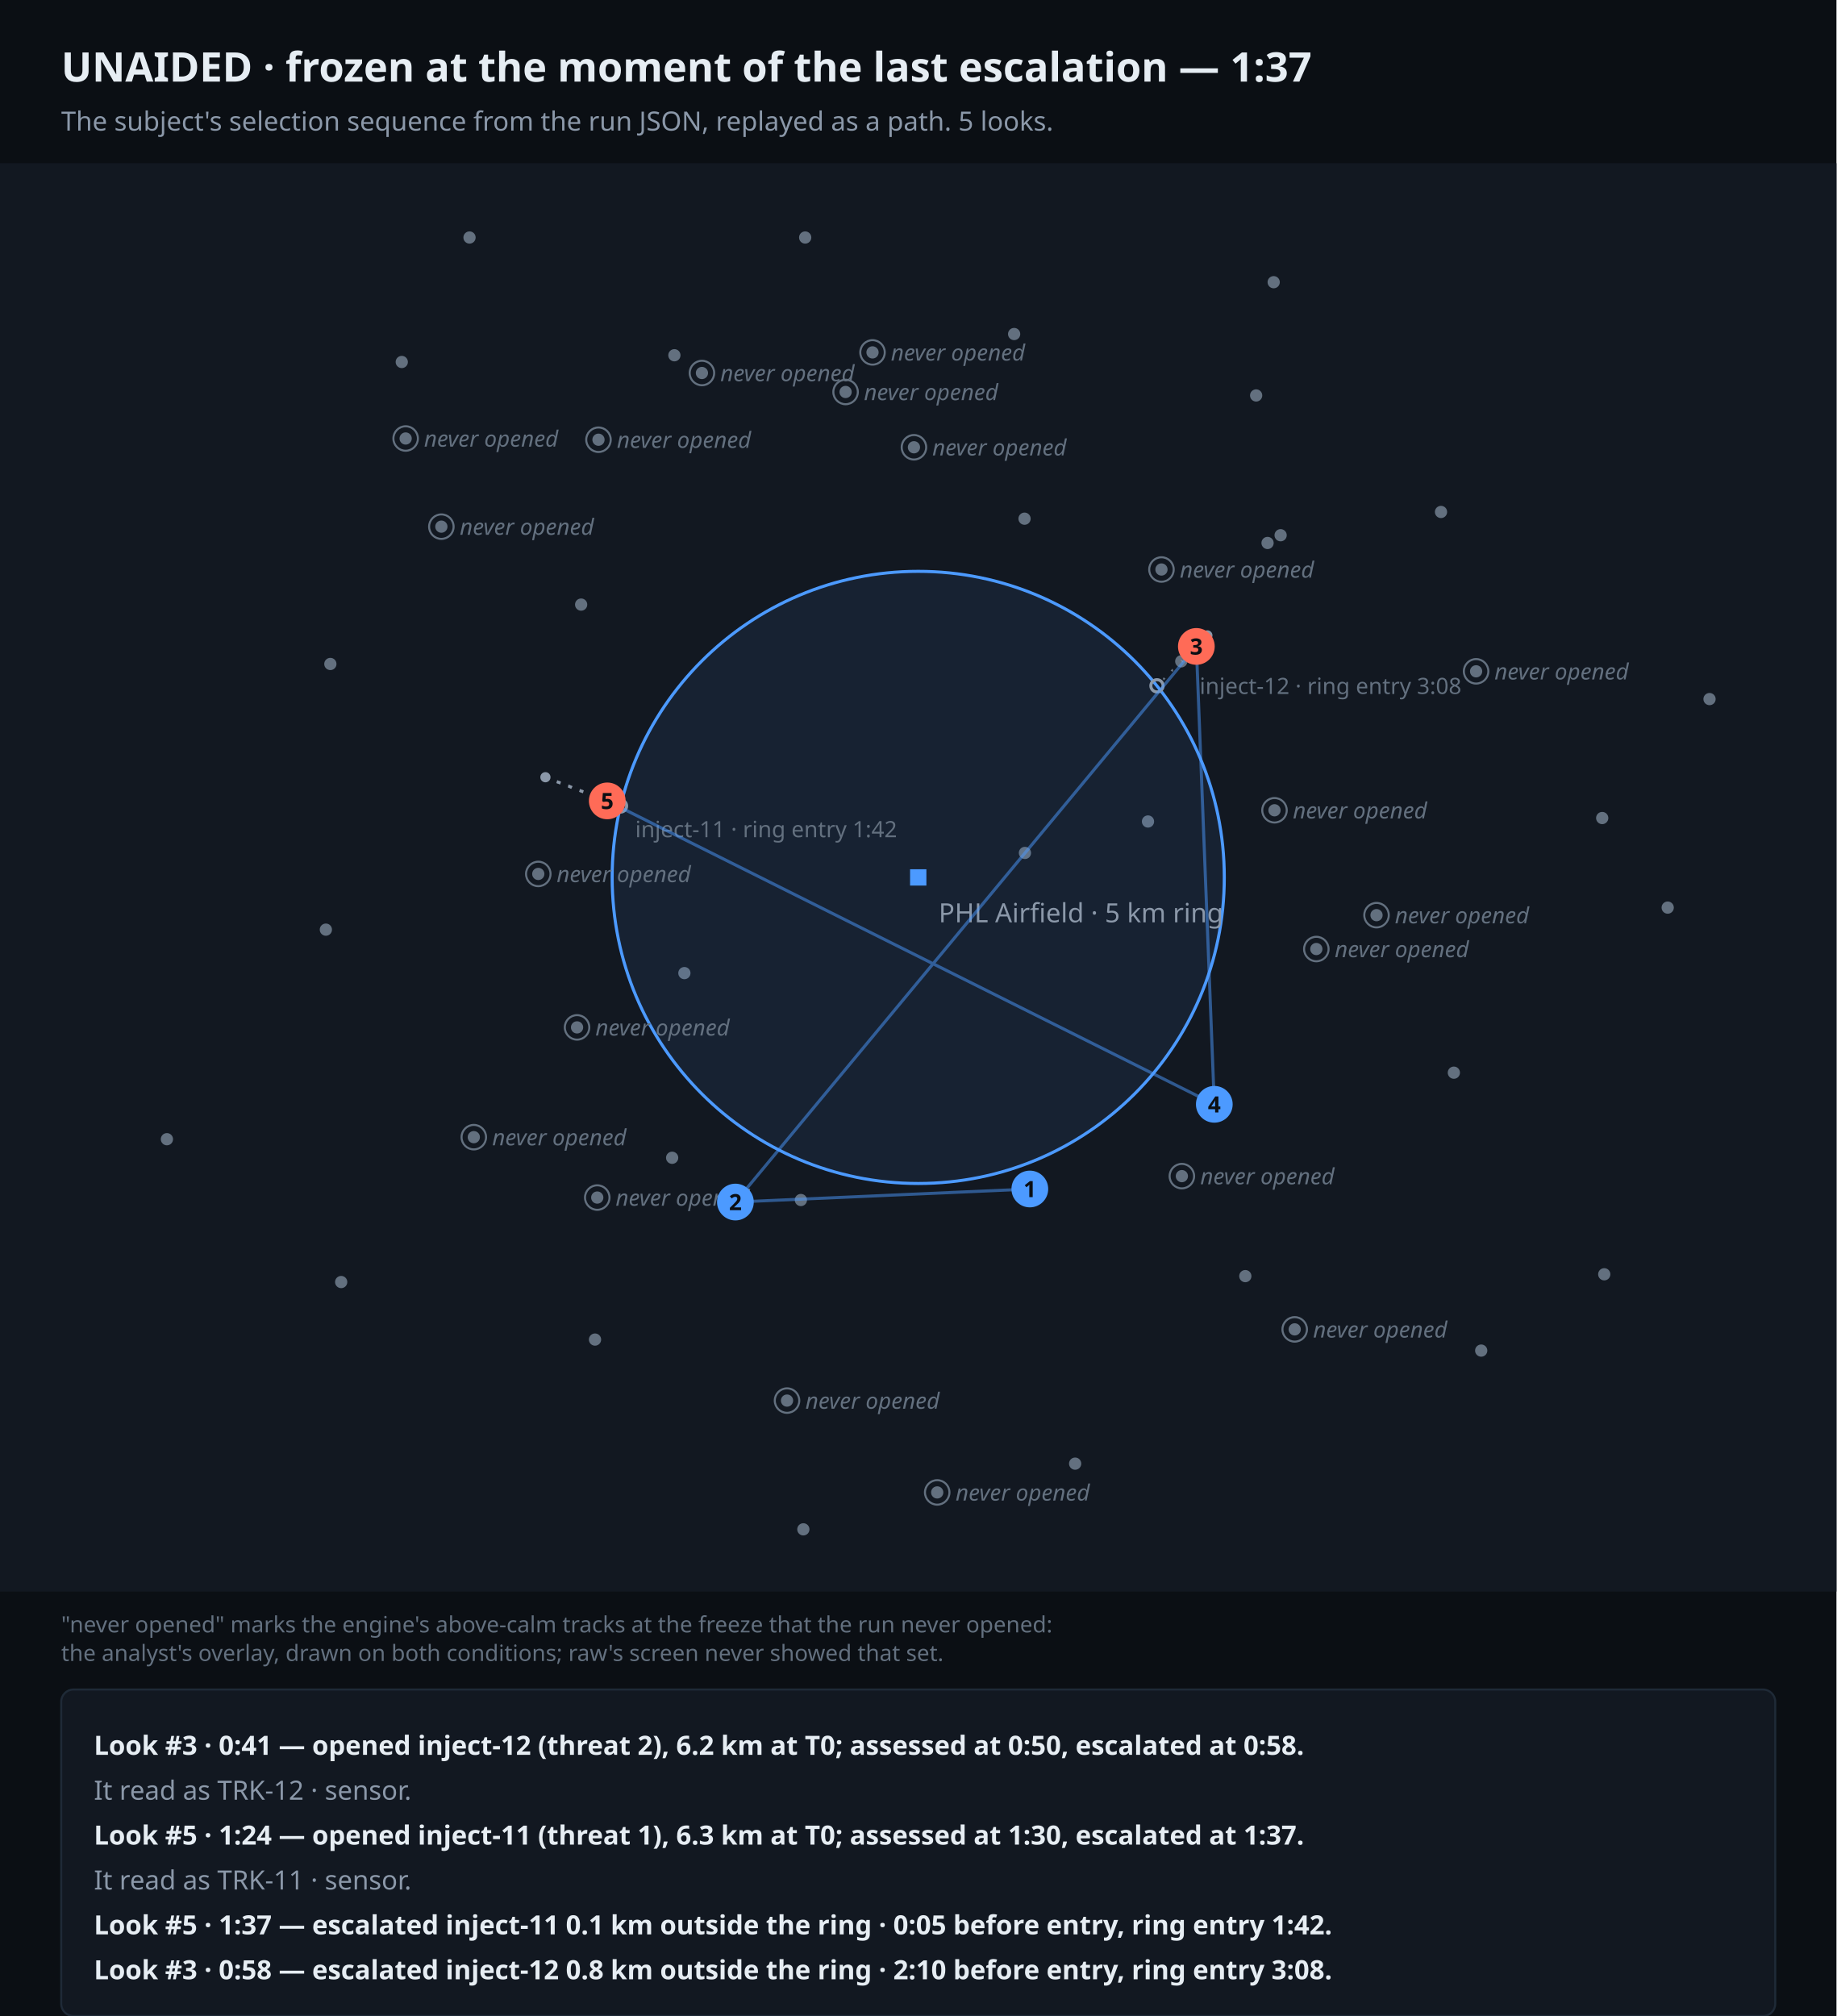
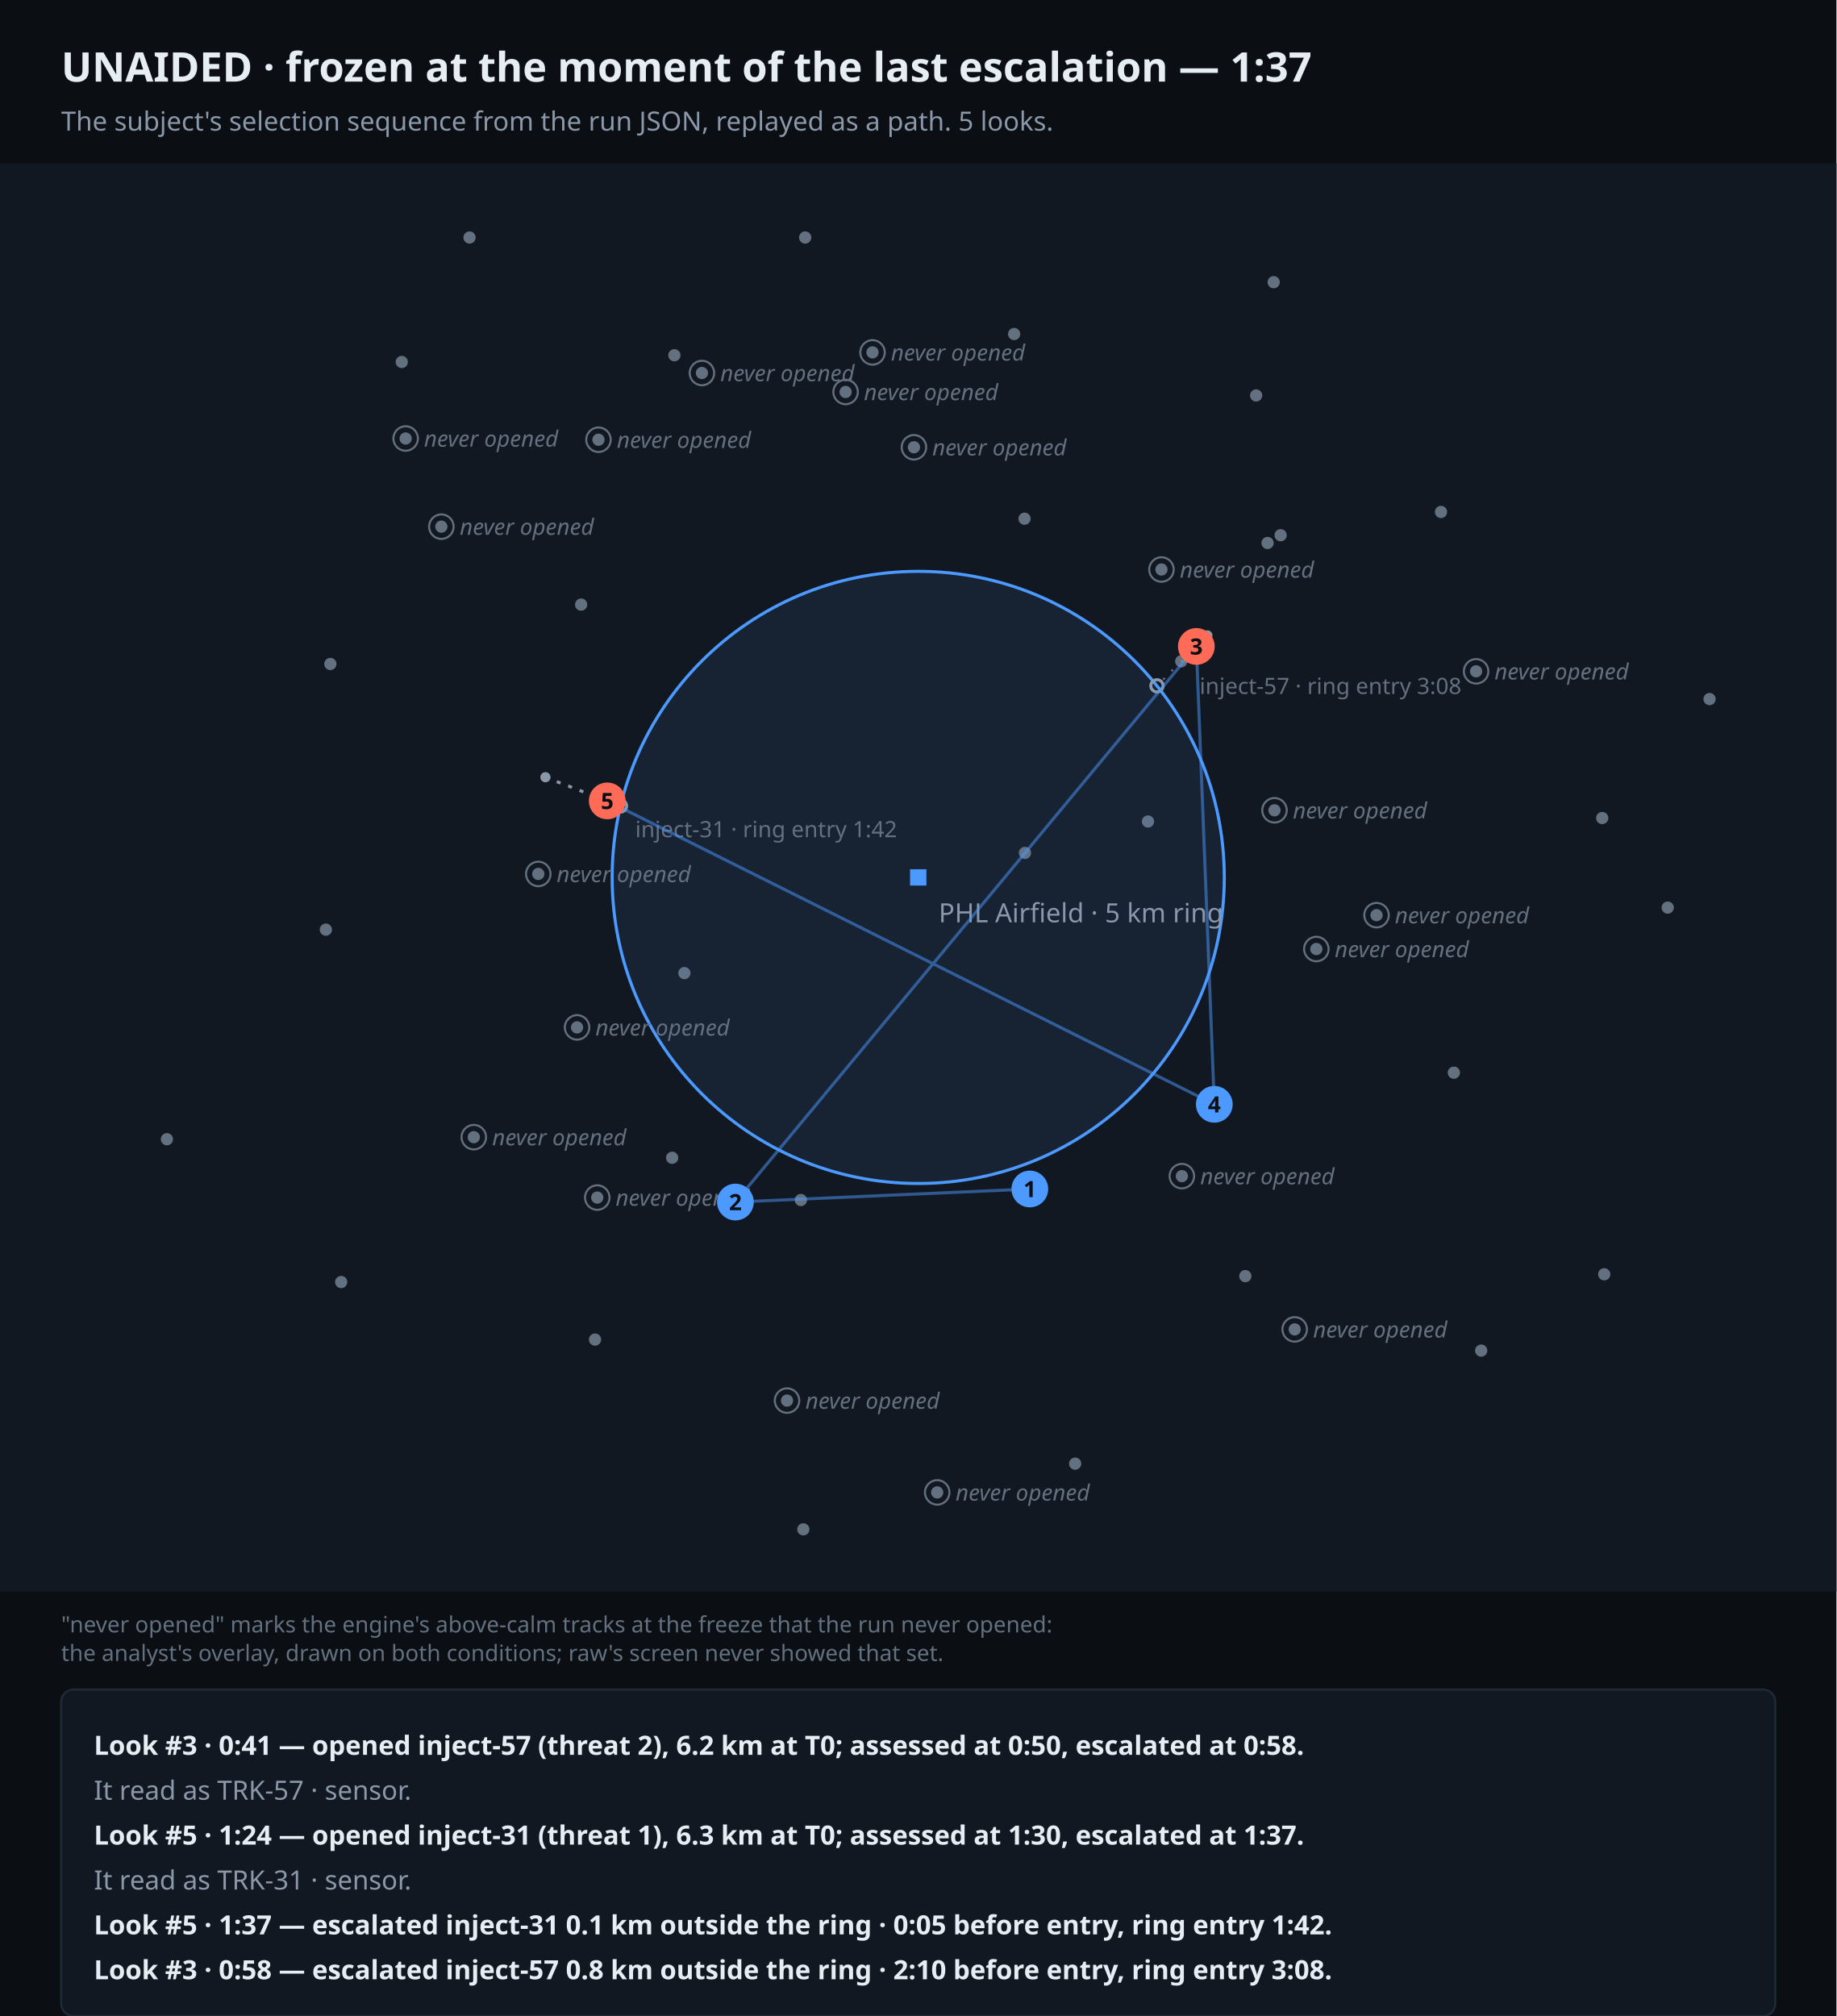
<svg xmlns="http://www.w3.org/2000/svg" width="900" height="988" viewBox="0 0 900 988" data-subject="S05" data-scenario="03a" data-mode="raw" data-run="1">
  <rect width="900" height="988" fill="#0b0f14" />
  <text x="30" y="40" font-family="system-ui, sans-serif" class="title" font-size="20" font-weight="700" fill="#e6edf3">UNAIDED · frozen at the moment of the last escalation — 1:37</text>
  <text x="30" y="64" font-family="system-ui, sans-serif" class="subtitle" font-size="13" fill="#8b98a9">The subject's selection sequence from the run JSON, replayed as a path. 5 looks.</text>
  <defs>
    <clipPath id="panel">
      <rect x="0" y="0" width="900" height="700" />
    </clipPath>
  </defs>
  <g class="map" transform="translate(0 80)" clip-path="url(#panel)">
    <rect width="900" height="700" fill="#121821" />
    <circle class="track" data-id="adsb-a33716" cx="502.3" cy="338" r="3" fill="#63707f" />
    <circle class="track" data-id="adsb-a3a178" cx="837.8" cy="262.6" r="3" fill="#63707f" />
    <circle class="track" data-id="adsb-a3b796" cx="81.8" cy="478.3" r="3" fill="#63707f" />
    <circle class="track" data-id="adsb-a43667" cx="627.6" cy="182.3" r="3" fill="#63707f" />
    <circle class="track" data-id="adsb-a7c7f2" cx="817.3" cy="364.8" r="3" fill="#63707f" />
    <circle class="track" data-id="adsb-a8021b" cx="562.6" cy="322.6" r="3" fill="#63707f" />
    <circle class="track" data-id="adsb-a89076" cx="335.4" cy="396.9" r="3" fill="#63707f" />
    <circle class="track" data-id="adsb-aa08fb" cx="624.2" cy="58.3" r="3" fill="#63707f" />
-     <circle class="track" data-id="inject-11" cx="302.3" cy="314.3" r="3" fill="#63707f" />
-     <circle class="track" data-id="inject-12" cx="578.9" cy="244.1" r="3" fill="#63707f" />
-     <circle class="track" data-id="inject-13" cx="505" cy="502.6" r="3" fill="#63707f" />
-     <circle class="track" data-id="inject-14" cx="329.4" cy="487.4" r="3" fill="#63707f" />
-     <circle class="track" data-id="inject-15" cx="344" cy="102.8" r="3" fill="#63707f" />
-     <circle class="track" data-id="inject-16" cx="674.6" cy="368.5" r="3" fill="#63707f" />
-     <circle class="track" data-id="inject-17" cx="392.5" cy="508.1" r="3" fill="#63707f" />
-     <circle class="track" data-id="inject-20" cx="497" cy="83.7" r="3" fill="#63707f" />
-     <circle class="track" data-id="inject-21" cx="615.6" cy="113.8" r="3" fill="#63707f" />
-     <circle class="track" data-id="inject-22" cx="706.2" cy="170.9" r="3" fill="#63707f" />
-     <circle class="track" data-id="inject-23" cx="785.2" cy="320.9" r="3" fill="#63707f" />
-     <circle class="track" data-id="inject-24" cx="712.5" cy="445.7" r="3" fill="#63707f" />
-     <circle class="track" data-id="inject-25" cx="725.9" cy="581.9" r="3" fill="#63707f" />
-     <circle class="track" data-id="inject-26" cx="526.9" cy="637.3" r="3" fill="#63707f" />
-     <circle class="track" data-id="inject-27" cx="393.7" cy="669.5" r="3" fill="#63707f" />
-     <circle class="track" data-id="inject-28" cx="291.6" cy="576.5" r="3" fill="#63707f" />
-     <circle class="track" data-id="inject-29" cx="167.2" cy="548.3" r="3" fill="#63707f" />
-     <circle class="track" data-id="inject-30" cx="159.7" cy="375.6" r="3" fill="#63707f" />
-     <circle class="track" data-id="inject-31" cx="161.9" cy="245.4" r="3" fill="#63707f" />
-     <circle class="track" data-id="inject-32" cx="196.9" cy="97.4" r="3" fill="#63707f" />
-     <circle class="track" data-id="inject-33" cx="330.5" cy="94.1" r="3" fill="#63707f" />
-     <circle class="track" data-id="inject-34" cx="394.6" cy="36.4" r="3" fill="#63707f" />
-     <circle class="track" data-id="inject-35" cx="284.8" cy="216.3" r="3" fill="#63707f" />
-     <circle class="track" data-id="inject-36" cx="786.2" cy="544.5" r="3" fill="#63707f" />
-     <circle class="track" data-id="inject-37" cx="569.2" cy="199.1" r="3" fill="#63707f" />
-     <circle class="track" data-id="inject-38" cx="610.3" cy="545.4" r="3" fill="#63707f" />
-     <circle class="track" data-id="inject-39" cx="230.1" cy="36.4" r="3" fill="#63707f" />
-     <circle class="track" data-id="inject-40" cx="621.2" cy="186.1" r="3" fill="#63707f" />
-     <circle class="track" data-id="inject-41" cx="502.1" cy="174.2" r="3" fill="#63707f" />
-     <circle class="track" data-id="inject-42" cx="589.9" cy="462" r="3" fill="#63707f" />
-     <circle class="track" data-id="inject-43" cx="232.2" cy="477.3" r="3" fill="#63707f" />
-     <circle class="track" data-id="inject-44" cx="198.8" cy="134.9" r="3" fill="#63707f" />
-     <circle class="track" data-id="inject-45" cx="723.4" cy="249" r="3" fill="#63707f" />
-     <circle class="track" data-id="inject-46" cx="579.2" cy="496.4" r="3" fill="#63707f" />
-     <circle class="track" data-id="inject-47" cx="414.4" cy="112.1" r="3" fill="#63707f" />
-     <circle class="track" data-id="inject-48" cx="282.8" cy="423.5" r="3" fill="#63707f" />
-     <circle class="track" data-id="inject-49" cx="624.6" cy="317.1" r="3" fill="#63707f" />
-     <circle class="track" data-id="inject-50" cx="459.3" cy="651.4" r="3" fill="#63707f" />
-     <circle class="track" data-id="inject-51" cx="293.3" cy="135.5" r="3" fill="#63707f" />
-     <circle class="track" data-id="inject-52" cx="645.1" cy="385.1" r="3" fill="#63707f" />
-     <circle class="track" data-id="inject-53" cx="292.7" cy="506.9" r="3" fill="#63707f" />
-     <circle class="track" data-id="inject-54" cx="427.6" cy="92.7" r="3" fill="#63707f" />
-     <circle class="track" data-id="inject-55" cx="634.5" cy="571.5" r="3" fill="#63707f" />
-     <circle class="track" data-id="inject-56" cx="263.8" cy="348.3" r="3" fill="#63707f" />
-     <circle class="track" data-id="inject-57" cx="447.9" cy="139.2" r="3" fill="#63707f" />
-     <circle class="track" data-id="inject-58" cx="385.7" cy="606.4" r="3" fill="#63707f" />
-     <circle class="track" data-id="inject-59" cx="216.3" cy="178.1" r="3" fill="#63707f" />
+     <circle class="track" data-id="inject-100" cx="392.5" cy="508.1" r="3" fill="#63707f" />
+     <circle class="track" data-id="inject-103" cx="497" cy="83.7" r="3" fill="#63707f" />
+     <circle class="track" data-id="inject-104" cx="615.6" cy="113.8" r="3" fill="#63707f" />
+     <circle class="track" data-id="inject-105" cx="706.2" cy="170.9" r="3" fill="#63707f" />
+     <circle class="track" data-id="inject-106" cx="785.2" cy="320.9" r="3" fill="#63707f" />
+     <circle class="track" data-id="inject-107" cx="712.5" cy="445.7" r="3" fill="#63707f" />
+     <circle class="track" data-id="inject-108" cx="725.9" cy="581.9" r="3" fill="#63707f" />
+     <circle class="track" data-id="inject-109" cx="526.9" cy="637.3" r="3" fill="#63707f" />
+     <circle class="track" data-id="inject-110" cx="393.7" cy="669.5" r="3" fill="#63707f" />
+     <circle class="track" data-id="inject-111" cx="291.6" cy="576.5" r="3" fill="#63707f" />
+     <circle class="track" data-id="inject-112" cx="167.2" cy="548.3" r="3" fill="#63707f" />
+     <circle class="track" data-id="inject-113" cx="159.7" cy="375.6" r="3" fill="#63707f" />
+     <circle class="track" data-id="inject-114" cx="161.9" cy="245.4" r="3" fill="#63707f" />
+     <circle class="track" data-id="inject-115" cx="196.9" cy="97.4" r="3" fill="#63707f" />
+     <circle class="track" data-id="inject-116" cx="330.5" cy="94.1" r="3" fill="#63707f" />
+     <circle class="track" data-id="inject-117" cx="394.6" cy="36.4" r="3" fill="#63707f" />
+     <circle class="track" data-id="inject-118" cx="284.8" cy="216.3" r="3" fill="#63707f" />
+     <circle class="track" data-id="inject-119" cx="786.2" cy="544.5" r="3" fill="#63707f" />
+     <circle class="track" data-id="inject-12" cx="427.6" cy="92.7" r="3" fill="#63707f" />
+     <circle class="track" data-id="inject-120" cx="569.2" cy="199.1" r="3" fill="#63707f" />
+     <circle class="track" data-id="inject-121" cx="610.3" cy="545.4" r="3" fill="#63707f" />
+     <circle class="track" data-id="inject-122" cx="230.1" cy="36.4" r="3" fill="#63707f" />
+     <circle class="track" data-id="inject-123" cx="621.2" cy="186.1" r="3" fill="#63707f" />
+     <circle class="track" data-id="inject-15" cx="624.6" cy="317.1" r="3" fill="#63707f" />
+     <circle class="track" data-id="inject-20" cx="459.3" cy="651.4" r="3" fill="#63707f" />
+     <circle class="track" data-id="inject-22" cx="447.9" cy="139.2" r="3" fill="#63707f" />
+     <circle class="track" data-id="inject-25" cx="344" cy="102.8" r="3" fill="#63707f" />
+     <circle class="track" data-id="inject-31" cx="302.3" cy="314.3" r="3" fill="#63707f" />
+     <circle class="track" data-id="inject-35" cx="505" cy="502.6" r="3" fill="#63707f" />
+     <circle class="track" data-id="inject-36" cx="329.4" cy="487.4" r="3" fill="#63707f" />
+     <circle class="track" data-id="inject-45" cx="293.3" cy="135.5" r="3" fill="#63707f" />
+     <circle class="track" data-id="inject-47" cx="216.3" cy="178.1" r="3" fill="#63707f" />
+     <circle class="track" data-id="inject-48" cx="292.7" cy="506.9" r="3" fill="#63707f" />
+     <circle class="track" data-id="inject-52" cx="198.8" cy="134.9" r="3" fill="#63707f" />
+     <circle class="track" data-id="inject-56" cx="414.4" cy="112.1" r="3" fill="#63707f" />
+     <circle class="track" data-id="inject-57" cx="578.9" cy="244.1" r="3" fill="#63707f" />
+     <circle class="track" data-id="inject-58" cx="723.4" cy="249" r="3" fill="#63707f" />
+     <circle class="track" data-id="inject-60" cx="263.8" cy="348.3" r="3" fill="#63707f" />
+     <circle class="track" data-id="inject-62" cx="645.1" cy="385.1" r="3" fill="#63707f" />
+     <circle class="track" data-id="inject-64" cx="634.5" cy="571.5" r="3" fill="#63707f" />
+     <circle class="track" data-id="inject-65" cx="502.1" cy="174.2" r="3" fill="#63707f" />
+     <circle class="track" data-id="inject-74" cx="589.9" cy="462" r="3" fill="#63707f" />
+     <circle class="track" data-id="inject-84" cx="385.7" cy="606.4" r="3" fill="#63707f" />
+     <circle class="track" data-id="inject-85" cx="232.2" cy="477.3" r="3" fill="#63707f" />
+     <circle class="track" data-id="inject-86" cx="674.6" cy="368.5" r="3" fill="#63707f" />
+     <circle class="track" data-id="inject-91" cx="579.2" cy="496.4" r="3" fill="#63707f" />
+     <circle class="track" data-id="inject-94" cx="282.8" cy="423.5" r="3" fill="#63707f" />
    <circle class="ring" cx="450" cy="350" r="150" fill="#4c9aff" fill-opacity="0.08" stroke="#4c9aff" stroke-width="1.5" />
    <rect x="446" y="346" width="8" height="8" fill="#4c9aff" />
    <text x="460" y="372" font-family="system-ui, sans-serif" font-size="13" fill="#8b98a9">PHL Airfield · 5 km ring</text>
-     <polyline points="267.3,300.9 267.6,301.1 268,301.2 268.3,301.3 268.7,301.5 269.1,301.6 269.4,301.7 269.8,301.9 270.1,302 270.5,302.2 270.9,302.3 271.2,302.4 271.6,302.6 271.9,302.7 272.3,302.8 272.7,303 273,303.1 273.4,303.3 273.8,303.4 274.1,303.5 274.5,303.7 274.8,303.8 275.2,304 275.6,304.1 275.9,304.2 276.3,304.4 276.6,304.5 277,304.6 277.4,304.8 277.7,304.9 278.1,305.1 278.5,305.2 278.8,305.3 279.2,305.5 279.5,305.6 279.9,305.8 280.2,305.9 280.6,306.1 281,306.2 281.3,306.3 281.7,306.5 282,306.6 282.4,306.7 282.8,306.9 283.1,307 283.5,307.2 283.9,307.3 284.2,307.4 284.6,307.6 284.9,307.7 285.3,307.8 285.7,308 286,308.1 286.4,308.3 286.7,308.4 287.1,308.5 287.5,308.7 287.8,308.8 288.2,309 288.6,309.1 288.9,309.2 289.3,309.4 289.6,309.5 290,309.6 290.3,309.8 290.7,309.9 291.1,310.1 291.4,310.2 291.8,310.3 292.1,310.5 292.5,310.6 292.9,310.7 293.2,310.9 293.6,311 294,311.2 294.3,311.3 294.7,311.4 295,311.6 295.4,311.7 295.8,311.8 296.1,312 296.5,312.1 296.8,312.3 297.2,312.4 297.6,312.5 297.9,312.7 298.3,312.8 298.7,313 299,313.1 299.4,313.2 299.7,313.4 300.1,313.5 300.4,313.6 300.8,313.8 301.2,313.9 301.5,314.1 301.9,314.2 302.3,314.3" fill="none" class="trail" data-id="inject-11" stroke="#8b98a9" stroke-width="1.5" stroke-dasharray="2 4" />
-     <polyline points="302.3,314.3 302.6,314.5 303,314.6 303.3,314.7 303.7,314.9 304.1,315" fill="none" class="trail-ahead" data-id="inject-11" stroke="#63707f" stroke-width="1" stroke-dasharray="1 5" />
-     <circle class="trail-first" data-id="inject-11" cx="267.3" cy="300.9" r="2.5" fill="#8b98a9" />
-     <circle class="entry" data-id="inject-11" cx="304.1" cy="315" r="3" fill="none" stroke="#8b98a9" stroke-width="1.5" />
-     <text x="311.3" y="330.3" font-family="system-ui, sans-serif" class="threat-label" data-id="inject-11" font-size="11" fill="#63707f">inject-11 · ring entry 1:42</text>
-     <polyline points="591.7,231.4 591.5,231.5 591.4,231.7 591.3,231.8 591.1,231.9 591,232.1 590.9,232.2 590.7,232.3 590.6,232.4 590.5,232.6 590.4,232.7 590.2,232.8 590.1,233 590,233.1 589.8,233.2 589.7,233.4 589.6,233.5 589.4,233.6 589.3,233.8 589.2,233.9 589,234 588.9,234.1 588.8,234.3 588.7,234.4 588.5,234.6 588.4,234.7 588.3,234.8 588.1,235 588,235.1 587.9,235.2 587.7,235.4 587.6,235.5 587.5,235.6 587.3,235.7 587.2,235.9 587.1,236 586.9,236.1 586.8,236.3 586.7,236.4 586.6,236.5 586.4,236.7 586.3,236.8 586.2,236.9 586,237.1 585.9,237.2 585.8,237.3 585.6,237.4 585.5,237.6 585.4,237.7 585.2,237.8 585.1,238 585,238.1 584.8,238.2 584.7,238.4 584.6,238.5 584.5,238.6 584.3,238.8 584.2,238.9 584,239 583.9,239.1 583.8,239.3 583.7,239.4 583.5,239.5 583.4,239.7 583.3,239.8 583.2,239.9 583,240.1 582.9,240.2 582.7,240.3 582.6,240.5 582.5,240.6 582.4,240.7 582.2,240.9 582.1,241 581.9,241.1 581.8,241.2 581.7,241.4 581.6,241.5 581.4,241.6 581.3,241.8 581.2,241.9 581,242 580.9,242.2 580.8,242.3 580.6,242.4 580.5,242.6 580.4,242.7 580.3,242.8 580.1,242.9 580,243.1 579.9,243.2 579.7,243.3 579.6,243.5 579.5,243.6 579.3,243.7 579.2,243.9 579.1,244 578.9,244.1" fill="none" class="trail" data-id="inject-12" stroke="#8b98a9" stroke-width="1.5" stroke-dasharray="2 4" />
-     <polyline points="578.9,244.1 578.8,244.3 578.7,244.4 578.5,244.5 578.4,244.6 578.3,244.8 578.2,244.9 578,245 577.9,245.2 577.8,245.3 577.6,245.4 577.5,245.6 577.4,245.7 577.2,245.8 577.1,246 577,246.1 576.8,246.2 576.7,246.3 576.6,246.5 576.4,246.6 576.3,246.7 576.2,246.9 576.1,247 575.9,247.1 575.8,247.3 575.7,247.4 575.5,247.5 575.4,247.7 575.3,247.8 575.1,247.9 575,248 574.9,248.2 574.7,248.3 574.6,248.4 574.5,248.6 574.4,248.7 574.2,248.8 574.1,249 573.9,249.1 573.8,249.2 573.7,249.4 573.6,249.5 573.4,249.6 573.3,249.7 573.2,249.9 573,250 572.9,250.1 572.8,250.3 572.6,250.4 572.5,250.5 572.4,250.7 572.3,250.8 572.1,250.9 572,251.1 571.8,251.2 571.7,251.3 571.6,251.4 571.5,251.6 571.3,251.7 571.2,251.8 571.1,252 570.9,252.1 570.8,252.2 570.7,252.4 570.5,252.5 570.4,252.7 570.3,252.8 570.2,252.9 570,253 569.9,253.2 569.7,253.3 569.6,253.4 569.5,253.6 569.4,253.7 569.2,253.8 569.1,254 569,254.1 568.8,254.2 568.7,254.4 568.6,254.5 568.4,254.6 568.3,254.7 568.2,254.9 568.1,255 567.9,255.1 567.8,255.3 567.6,255.4 567.5,255.5 567.4,255.7 567.3,255.8 567.1,255.9 567,256.1" fill="none" class="trail-ahead" data-id="inject-12" stroke="#63707f" stroke-width="1" stroke-dasharray="1 5" />
-     <circle class="trail-first" data-id="inject-12" cx="591.7" cy="231.4" r="2.5" fill="#8b98a9" />
-     <circle class="entry" data-id="inject-12" cx="567" cy="256.1" r="3" fill="none" stroke="#8b98a9" stroke-width="1.5" />
-     <text x="587.9" y="260.1" font-family="system-ui, sans-serif" class="threat-label" data-id="inject-12" font-size="11" fill="#63707f">inject-12 · ring entry 3:08</text>
-     <circle class="never-opened" data-id="inject-49" cx="624.6" cy="317.1" r="6" fill="none" stroke="#63707f" stroke-width="1" />
+     <polyline points="267.3,300.9 267.6,301.1 268,301.2 268.3,301.3 268.7,301.5 269.1,301.6 269.4,301.7 269.8,301.9 270.1,302 270.5,302.2 270.9,302.3 271.2,302.4 271.6,302.6 271.9,302.7 272.3,302.8 272.7,303 273,303.1 273.4,303.3 273.8,303.4 274.1,303.5 274.5,303.7 274.8,303.8 275.2,304 275.6,304.1 275.9,304.2 276.3,304.4 276.6,304.5 277,304.6 277.4,304.8 277.7,304.9 278.1,305.1 278.5,305.2 278.8,305.3 279.2,305.5 279.5,305.6 279.9,305.8 280.2,305.9 280.6,306.1 281,306.2 281.3,306.3 281.7,306.5 282,306.6 282.4,306.7 282.8,306.9 283.1,307 283.5,307.2 283.9,307.3 284.2,307.4 284.6,307.6 284.9,307.7 285.3,307.8 285.7,308 286,308.1 286.4,308.3 286.7,308.4 287.1,308.5 287.5,308.7 287.8,308.8 288.2,309 288.6,309.1 288.9,309.2 289.3,309.4 289.6,309.5 290,309.6 290.3,309.8 290.7,309.9 291.1,310.1 291.4,310.2 291.8,310.3 292.1,310.5 292.5,310.6 292.9,310.7 293.2,310.9 293.6,311 294,311.2 294.3,311.3 294.7,311.4 295,311.6 295.4,311.7 295.8,311.8 296.1,312 296.5,312.1 296.8,312.3 297.2,312.4 297.6,312.5 297.9,312.7 298.3,312.8 298.7,313 299,313.1 299.4,313.2 299.7,313.4 300.1,313.5 300.4,313.6 300.8,313.8 301.2,313.9 301.5,314.1 301.9,314.2 302.3,314.3" fill="none" class="trail" data-id="inject-31" stroke="#8b98a9" stroke-width="1.5" stroke-dasharray="2 4" />
+     <polyline points="302.3,314.3 302.6,314.5 303,314.6 303.3,314.7 303.7,314.9 304.1,315" fill="none" class="trail-ahead" data-id="inject-31" stroke="#63707f" stroke-width="1" stroke-dasharray="1 5" />
+     <circle class="trail-first" data-id="inject-31" cx="267.3" cy="300.9" r="2.5" fill="#8b98a9" />
+     <circle class="entry" data-id="inject-31" cx="304.1" cy="315" r="3" fill="none" stroke="#8b98a9" stroke-width="1.5" />
+     <text x="311.3" y="330.3" font-family="system-ui, sans-serif" class="threat-label" data-id="inject-31" font-size="11" fill="#63707f">inject-31 · ring entry 1:42</text>
+     <polyline points="591.7,231.4 591.5,231.5 591.4,231.7 591.3,231.8 591.1,231.9 591,232.1 590.9,232.2 590.7,232.3 590.6,232.4 590.5,232.6 590.4,232.7 590.2,232.8 590.1,233 590,233.1 589.8,233.2 589.7,233.4 589.6,233.5 589.4,233.6 589.3,233.8 589.2,233.9 589,234 588.9,234.1 588.8,234.3 588.7,234.4 588.5,234.6 588.4,234.7 588.3,234.8 588.1,235 588,235.1 587.9,235.2 587.7,235.4 587.6,235.5 587.5,235.6 587.3,235.7 587.2,235.9 587.1,236 586.9,236.1 586.8,236.3 586.7,236.4 586.6,236.5 586.4,236.7 586.3,236.8 586.2,236.9 586,237.1 585.9,237.2 585.8,237.3 585.6,237.4 585.5,237.6 585.4,237.7 585.2,237.8 585.1,238 585,238.1 584.8,238.2 584.7,238.4 584.6,238.5 584.5,238.6 584.3,238.8 584.2,238.9 584,239 583.9,239.1 583.8,239.3 583.7,239.4 583.5,239.5 583.4,239.7 583.3,239.8 583.2,239.9 583,240.1 582.9,240.2 582.7,240.3 582.6,240.5 582.5,240.6 582.4,240.7 582.2,240.9 582.1,241 581.9,241.1 581.8,241.2 581.7,241.4 581.6,241.5 581.4,241.6 581.3,241.8 581.2,241.9 581,242 580.9,242.2 580.8,242.3 580.6,242.4 580.5,242.6 580.4,242.7 580.3,242.8 580.1,242.9 580,243.1 579.9,243.2 579.7,243.3 579.6,243.5 579.5,243.6 579.3,243.7 579.2,243.9 579.1,244 578.9,244.1" fill="none" class="trail" data-id="inject-57" stroke="#8b98a9" stroke-width="1.5" stroke-dasharray="2 4" />
+     <polyline points="578.9,244.1 578.8,244.3 578.7,244.4 578.5,244.5 578.4,244.6 578.3,244.8 578.2,244.9 578,245 577.9,245.2 577.8,245.3 577.6,245.4 577.5,245.6 577.4,245.7 577.2,245.8 577.1,246 577,246.1 576.8,246.2 576.7,246.3 576.6,246.5 576.4,246.6 576.3,246.7 576.2,246.9 576.1,247 575.9,247.1 575.8,247.3 575.7,247.4 575.5,247.5 575.4,247.7 575.3,247.8 575.1,247.9 575,248 574.9,248.2 574.7,248.3 574.6,248.4 574.5,248.6 574.4,248.7 574.2,248.8 574.1,249 573.9,249.1 573.8,249.2 573.7,249.4 573.6,249.5 573.4,249.6 573.3,249.7 573.2,249.9 573,250 572.9,250.1 572.8,250.3 572.6,250.4 572.5,250.5 572.4,250.7 572.3,250.8 572.1,250.9 572,251.1 571.8,251.2 571.7,251.3 571.6,251.4 571.5,251.6 571.3,251.7 571.2,251.8 571.1,252 570.9,252.1 570.8,252.2 570.7,252.4 570.5,252.5 570.4,252.7 570.3,252.8 570.2,252.9 570,253 569.9,253.2 569.7,253.3 569.6,253.4 569.5,253.6 569.4,253.7 569.2,253.8 569.1,254 569,254.1 568.8,254.2 568.7,254.4 568.6,254.5 568.4,254.6 568.3,254.7 568.2,254.9 568.1,255 567.9,255.1 567.8,255.3 567.6,255.4 567.5,255.5 567.4,255.7 567.3,255.8 567.1,255.9 567,256.1" fill="none" class="trail-ahead" data-id="inject-57" stroke="#63707f" stroke-width="1" stroke-dasharray="1 5" />
+     <circle class="trail-first" data-id="inject-57" cx="591.7" cy="231.4" r="2.5" fill="#8b98a9" />
+     <circle class="entry" data-id="inject-57" cx="567" cy="256.1" r="3" fill="none" stroke="#8b98a9" stroke-width="1.5" />
+     <text x="587.9" y="260.1" font-family="system-ui, sans-serif" class="threat-label" data-id="inject-57" font-size="11" fill="#63707f">inject-57 · ring entry 3:08</text>
+     <circle class="never-opened" data-id="inject-15" cx="624.6" cy="317.1" r="6" fill="none" stroke="#63707f" stroke-width="1" />
    <text x="633.6" y="321.1" font-family="system-ui, sans-serif" font-size="11" font-style="italic" fill="#63707f">never opened</text>
-     <circle class="never-opened" data-id="inject-48" cx="282.8" cy="423.5" r="6" fill="none" stroke="#63707f" stroke-width="1" />
+     <circle class="never-opened" data-id="inject-94" cx="282.8" cy="423.5" r="6" fill="none" stroke="#63707f" stroke-width="1" />
    <text x="291.8" y="427.5" font-family="system-ui, sans-serif" font-size="11" font-style="italic" fill="#63707f">never opened</text>
-     <circle class="never-opened" data-id="inject-52" cx="645.1" cy="385.1" r="6" fill="none" stroke="#63707f" stroke-width="1" />
+     <circle class="never-opened" data-id="inject-62" cx="645.1" cy="385.1" r="6" fill="none" stroke="#63707f" stroke-width="1" />
    <text x="654.1" y="389.1" font-family="system-ui, sans-serif" font-size="11" font-style="italic" fill="#63707f">never opened</text>
-     <circle class="never-opened" data-id="inject-53" cx="292.7" cy="506.9" r="6" fill="none" stroke="#63707f" stroke-width="1" />
+     <circle class="never-opened" data-id="inject-48" cx="292.7" cy="506.9" r="6" fill="none" stroke="#63707f" stroke-width="1" />
    <text x="301.7" y="510.9" font-family="system-ui, sans-serif" font-size="11" font-style="italic" fill="#63707f">never opened</text>
-     <circle class="never-opened" data-id="inject-51" cx="293.3" cy="135.5" r="6" fill="none" stroke="#63707f" stroke-width="1" />
+     <circle class="never-opened" data-id="inject-45" cx="293.3" cy="135.5" r="6" fill="none" stroke="#63707f" stroke-width="1" />
    <text x="302.3" y="139.5" font-family="system-ui, sans-serif" font-size="11" font-style="italic" fill="#63707f">never opened</text>
-     <circle class="never-opened" data-id="inject-16" cx="674.6" cy="368.5" r="6" fill="none" stroke="#63707f" stroke-width="1" />
+     <circle class="never-opened" data-id="inject-86" cx="674.6" cy="368.5" r="6" fill="none" stroke="#63707f" stroke-width="1" />
    <text x="683.6" y="372.5" font-family="system-ui, sans-serif" font-size="11" font-style="italic" fill="#63707f">never opened</text>
-     <circle class="never-opened" data-id="inject-54" cx="427.6" cy="92.7" r="6" fill="none" stroke="#63707f" stroke-width="1" />
+     <circle class="never-opened" data-id="inject-12" cx="427.6" cy="92.7" r="6" fill="none" stroke="#63707f" stroke-width="1" />
    <text x="436.6" y="96.7" font-family="system-ui, sans-serif" font-size="11" font-style="italic" fill="#63707f">never opened</text>
-     <circle class="never-opened" data-id="inject-15" cx="344" cy="102.8" r="6" fill="none" stroke="#63707f" stroke-width="1" />
+     <circle class="never-opened" data-id="inject-25" cx="344" cy="102.8" r="6" fill="none" stroke="#63707f" stroke-width="1" />
    <text x="353" y="106.8" font-family="system-ui, sans-serif" font-size="11" font-style="italic" fill="#63707f">never opened</text>
-     <circle class="never-opened" data-id="inject-50" cx="459.3" cy="651.4" r="6" fill="none" stroke="#63707f" stroke-width="1" />
+     <circle class="never-opened" data-id="inject-20" cx="459.3" cy="651.4" r="6" fill="none" stroke="#63707f" stroke-width="1" />
    <text x="468.3" y="655.4" font-family="system-ui, sans-serif" font-size="11" font-style="italic" fill="#63707f">never opened</text>
-     <circle class="never-opened" data-id="inject-55" cx="634.5" cy="571.5" r="6" fill="none" stroke="#63707f" stroke-width="1" />
+     <circle class="never-opened" data-id="inject-64" cx="634.5" cy="571.5" r="6" fill="none" stroke="#63707f" stroke-width="1" />
    <text x="643.5" y="575.5" font-family="system-ui, sans-serif" font-size="11" font-style="italic" fill="#63707f">never opened</text>
-     <circle class="never-opened" data-id="inject-43" cx="232.2" cy="477.3" r="6" fill="none" stroke="#63707f" stroke-width="1" />
+     <circle class="never-opened" data-id="inject-85" cx="232.2" cy="477.3" r="6" fill="none" stroke="#63707f" stroke-width="1" />
    <text x="241.2" y="481.3" font-family="system-ui, sans-serif" font-size="11" font-style="italic" fill="#63707f">never opened</text>
-     <circle class="never-opened" data-id="inject-45" cx="723.4" cy="249" r="6" fill="none" stroke="#63707f" stroke-width="1" />
+     <circle class="never-opened" data-id="inject-58" cx="723.4" cy="249" r="6" fill="none" stroke="#63707f" stroke-width="1" />
    <text x="732.4" y="253" font-family="system-ui, sans-serif" font-size="11" font-style="italic" fill="#63707f">never opened</text>
-     <circle class="never-opened" data-id="inject-44" cx="198.8" cy="134.9" r="6" fill="none" stroke="#63707f" stroke-width="1" />
+     <circle class="never-opened" data-id="inject-52" cx="198.8" cy="134.9" r="6" fill="none" stroke="#63707f" stroke-width="1" />
    <text x="207.8" y="138.9" font-family="system-ui, sans-serif" font-size="11" font-style="italic" fill="#63707f">never opened</text>
-     <circle class="never-opened" data-id="inject-56" cx="263.8" cy="348.3" r="6" fill="none" stroke="#63707f" stroke-width="1" />
+     <circle class="never-opened" data-id="inject-60" cx="263.8" cy="348.3" r="6" fill="none" stroke="#63707f" stroke-width="1" />
    <text x="272.8" y="352.3" font-family="system-ui, sans-serif" font-size="11" font-style="italic" fill="#63707f">never opened</text>
-     <circle class="never-opened" data-id="inject-46" cx="579.2" cy="496.4" r="6" fill="none" stroke="#63707f" stroke-width="1" />
+     <circle class="never-opened" data-id="inject-91" cx="579.2" cy="496.4" r="6" fill="none" stroke="#63707f" stroke-width="1" />
    <text x="588.2" y="500.4" font-family="system-ui, sans-serif" font-size="11" font-style="italic" fill="#63707f">never opened</text>
-     <circle class="never-opened" data-id="inject-57" cx="447.9" cy="139.2" r="6" fill="none" stroke="#63707f" stroke-width="1" />
+     <circle class="never-opened" data-id="inject-22" cx="447.9" cy="139.2" r="6" fill="none" stroke="#63707f" stroke-width="1" />
    <text x="456.9" y="143.2" font-family="system-ui, sans-serif" font-size="11" font-style="italic" fill="#63707f">never opened</text>
-     <circle class="never-opened" data-id="inject-47" cx="414.4" cy="112.1" r="6" fill="none" stroke="#63707f" stroke-width="1" />
+     <circle class="never-opened" data-id="inject-56" cx="414.4" cy="112.1" r="6" fill="none" stroke="#63707f" stroke-width="1" />
    <text x="423.4" y="116.1" font-family="system-ui, sans-serif" font-size="11" font-style="italic" fill="#63707f">never opened</text>
-     <circle class="never-opened" data-id="inject-37" cx="569.2" cy="199.1" r="6" fill="none" stroke="#63707f" stroke-width="1" />
+     <circle class="never-opened" data-id="inject-120" cx="569.2" cy="199.1" r="6" fill="none" stroke="#63707f" stroke-width="1" />
    <text x="578.2" y="203.1" font-family="system-ui, sans-serif" font-size="11" font-style="italic" fill="#63707f">never opened</text>
-     <circle class="never-opened" data-id="inject-58" cx="385.7" cy="606.4" r="6" fill="none" stroke="#63707f" stroke-width="1" />
+     <circle class="never-opened" data-id="inject-84" cx="385.7" cy="606.4" r="6" fill="none" stroke="#63707f" stroke-width="1" />
    <text x="394.7" y="610.4" font-family="system-ui, sans-serif" font-size="11" font-style="italic" fill="#63707f">never opened</text>
-     <circle class="never-opened" data-id="inject-59" cx="216.3" cy="178.1" r="6" fill="none" stroke="#63707f" stroke-width="1" />
+     <circle class="never-opened" data-id="inject-47" cx="216.3" cy="178.1" r="6" fill="none" stroke="#63707f" stroke-width="1" />
    <text x="225.3" y="182.1" font-family="system-ui, sans-serif" font-size="11" font-style="italic" fill="#63707f">never opened</text>
    <polyline points="504.7,502.7 360.4,509.1 586.3,236.8 595.1,461.2 297.6,312.5" fill="none" class="path" stroke="#4c9aff" stroke-opacity="0.5" stroke-width="1.5" />
-     <circle class="hop" data-k="1" data-id="inject-13" data-t="12" cx="504.7" cy="502.7" r="9" fill="#4c9aff" />
+     <circle class="hop" data-k="1" data-id="inject-35" data-t="12" cx="504.7" cy="502.7" r="9" fill="#4c9aff" />
    <text x="504.7" y="506.7" font-family="system-ui, sans-serif" font-size="11" font-weight="700" text-anchor="middle" fill="#0b0f14">1</text>
-     <circle class="hop" data-k="2" data-id="inject-14" data-t="27" cx="360.4" cy="509.1" r="9" fill="#4c9aff" />
+     <circle class="hop" data-k="2" data-id="inject-36" data-t="27" cx="360.4" cy="509.1" r="9" fill="#4c9aff" />
    <text x="360.4" y="513.1" font-family="system-ui, sans-serif" font-size="11" font-weight="700" text-anchor="middle" fill="#0b0f14">2</text>
-     <circle class="hop" data-k="3" data-id="inject-12" data-t="41" cx="586.3" cy="236.8" r="9" fill="#ff6b57" />
+     <circle class="hop" data-k="3" data-id="inject-57" data-t="41" cx="586.3" cy="236.8" r="9" fill="#ff6b57" />
    <text x="586.3" y="240.8" font-family="system-ui, sans-serif" font-size="11" font-weight="700" text-anchor="middle" fill="#0b0f14">3</text>
-     <circle class="hop" data-k="4" data-id="inject-42" data-t="66" cx="595.1" cy="461.2" r="9" fill="#4c9aff" />
+     <circle class="hop" data-k="4" data-id="inject-74" data-t="66" cx="595.1" cy="461.2" r="9" fill="#4c9aff" />
    <text x="595.1" y="465.2" font-family="system-ui, sans-serif" font-size="11" font-weight="700" text-anchor="middle" fill="#0b0f14">4</text>
-     <circle class="hop" data-k="5" data-id="inject-11" data-t="84" cx="297.6" cy="312.5" r="9" fill="#ff6b57" />
+     <circle class="hop" data-k="5" data-id="inject-31" data-t="84" cx="297.6" cy="312.5" r="9" fill="#ff6b57" />
    <text x="297.6" y="316.5" font-family="system-ui, sans-serif" font-size="11" font-weight="700" text-anchor="middle" fill="#0b0f14">5</text>
  </g>
  <text x="30" y="800" font-family="system-ui, sans-serif" class="footnote" font-size="11" fill="#63707f">"never opened" marks the engine's above-calm tracks at the freeze that the run never opened:</text>
  <text x="30" y="814" font-family="system-ui, sans-serif" class="footnote" font-size="11" fill="#63707f">the analyst's overlay, drawn on both conditions; raw's screen never showed that set.</text>
  <rect x="30" y="828" width="840" height="160" rx="6" fill="#121821" stroke="#1f2a37" />
-   <text x="46" y="860" font-family="system-ui, sans-serif" class="caption" font-size="13" font-weight="600" fill="#e6edf3">Look #3 · 0:41 — opened inject-12 (threat 2), 6.2 km at T0; assessed at 0:50, escalated at 0:58.</text>
-   <text x="46" y="882" font-family="system-ui, sans-serif" class="caption" font-size="13" fill="#8b98a9">It read as TRK-12 · sensor.</text>
-   <text x="46" y="904" font-family="system-ui, sans-serif" class="caption" font-size="13" font-weight="600" fill="#e6edf3">Look #5 · 1:24 — opened inject-11 (threat 1), 6.3 km at T0; assessed at 1:30, escalated at 1:37.</text>
-   <text x="46" y="926" font-family="system-ui, sans-serif" class="caption" font-size="13" fill="#8b98a9">It read as TRK-11 · sensor.</text>
-   <text x="46" y="948" font-family="system-ui, sans-serif" class="caption" font-size="13" font-weight="600" fill="#e6edf3">Look #5 · 1:37 — escalated inject-11 0.1 km outside the ring · 0:05 before entry, ring entry 1:42.</text>
-   <text x="46" y="970" font-family="system-ui, sans-serif" class="caption" font-size="13" font-weight="600" fill="#e6edf3">Look #3 · 0:58 — escalated inject-12 0.8 km outside the ring · 2:10 before entry, ring entry 3:08.</text>
+   <text x="46" y="860" font-family="system-ui, sans-serif" class="caption" font-size="13" font-weight="600" fill="#e6edf3">Look #3 · 0:41 — opened inject-57 (threat 2), 6.2 km at T0; assessed at 0:50, escalated at 0:58.</text>
+   <text x="46" y="882" font-family="system-ui, sans-serif" class="caption" font-size="13" fill="#8b98a9">It read as TRK-57 · sensor.</text>
+   <text x="46" y="904" font-family="system-ui, sans-serif" class="caption" font-size="13" font-weight="600" fill="#e6edf3">Look #5 · 1:24 — opened inject-31 (threat 1), 6.3 km at T0; assessed at 1:30, escalated at 1:37.</text>
+   <text x="46" y="926" font-family="system-ui, sans-serif" class="caption" font-size="13" fill="#8b98a9">It read as TRK-31 · sensor.</text>
+   <text x="46" y="948" font-family="system-ui, sans-serif" class="caption" font-size="13" font-weight="600" fill="#e6edf3">Look #5 · 1:37 — escalated inject-31 0.1 km outside the ring · 0:05 before entry, ring entry 1:42.</text>
+   <text x="46" y="970" font-family="system-ui, sans-serif" class="caption" font-size="13" font-weight="600" fill="#e6edf3">Look #3 · 0:58 — escalated inject-57 0.8 km outside the ring · 2:10 before entry, ring entry 3:08.</text>
</svg>
